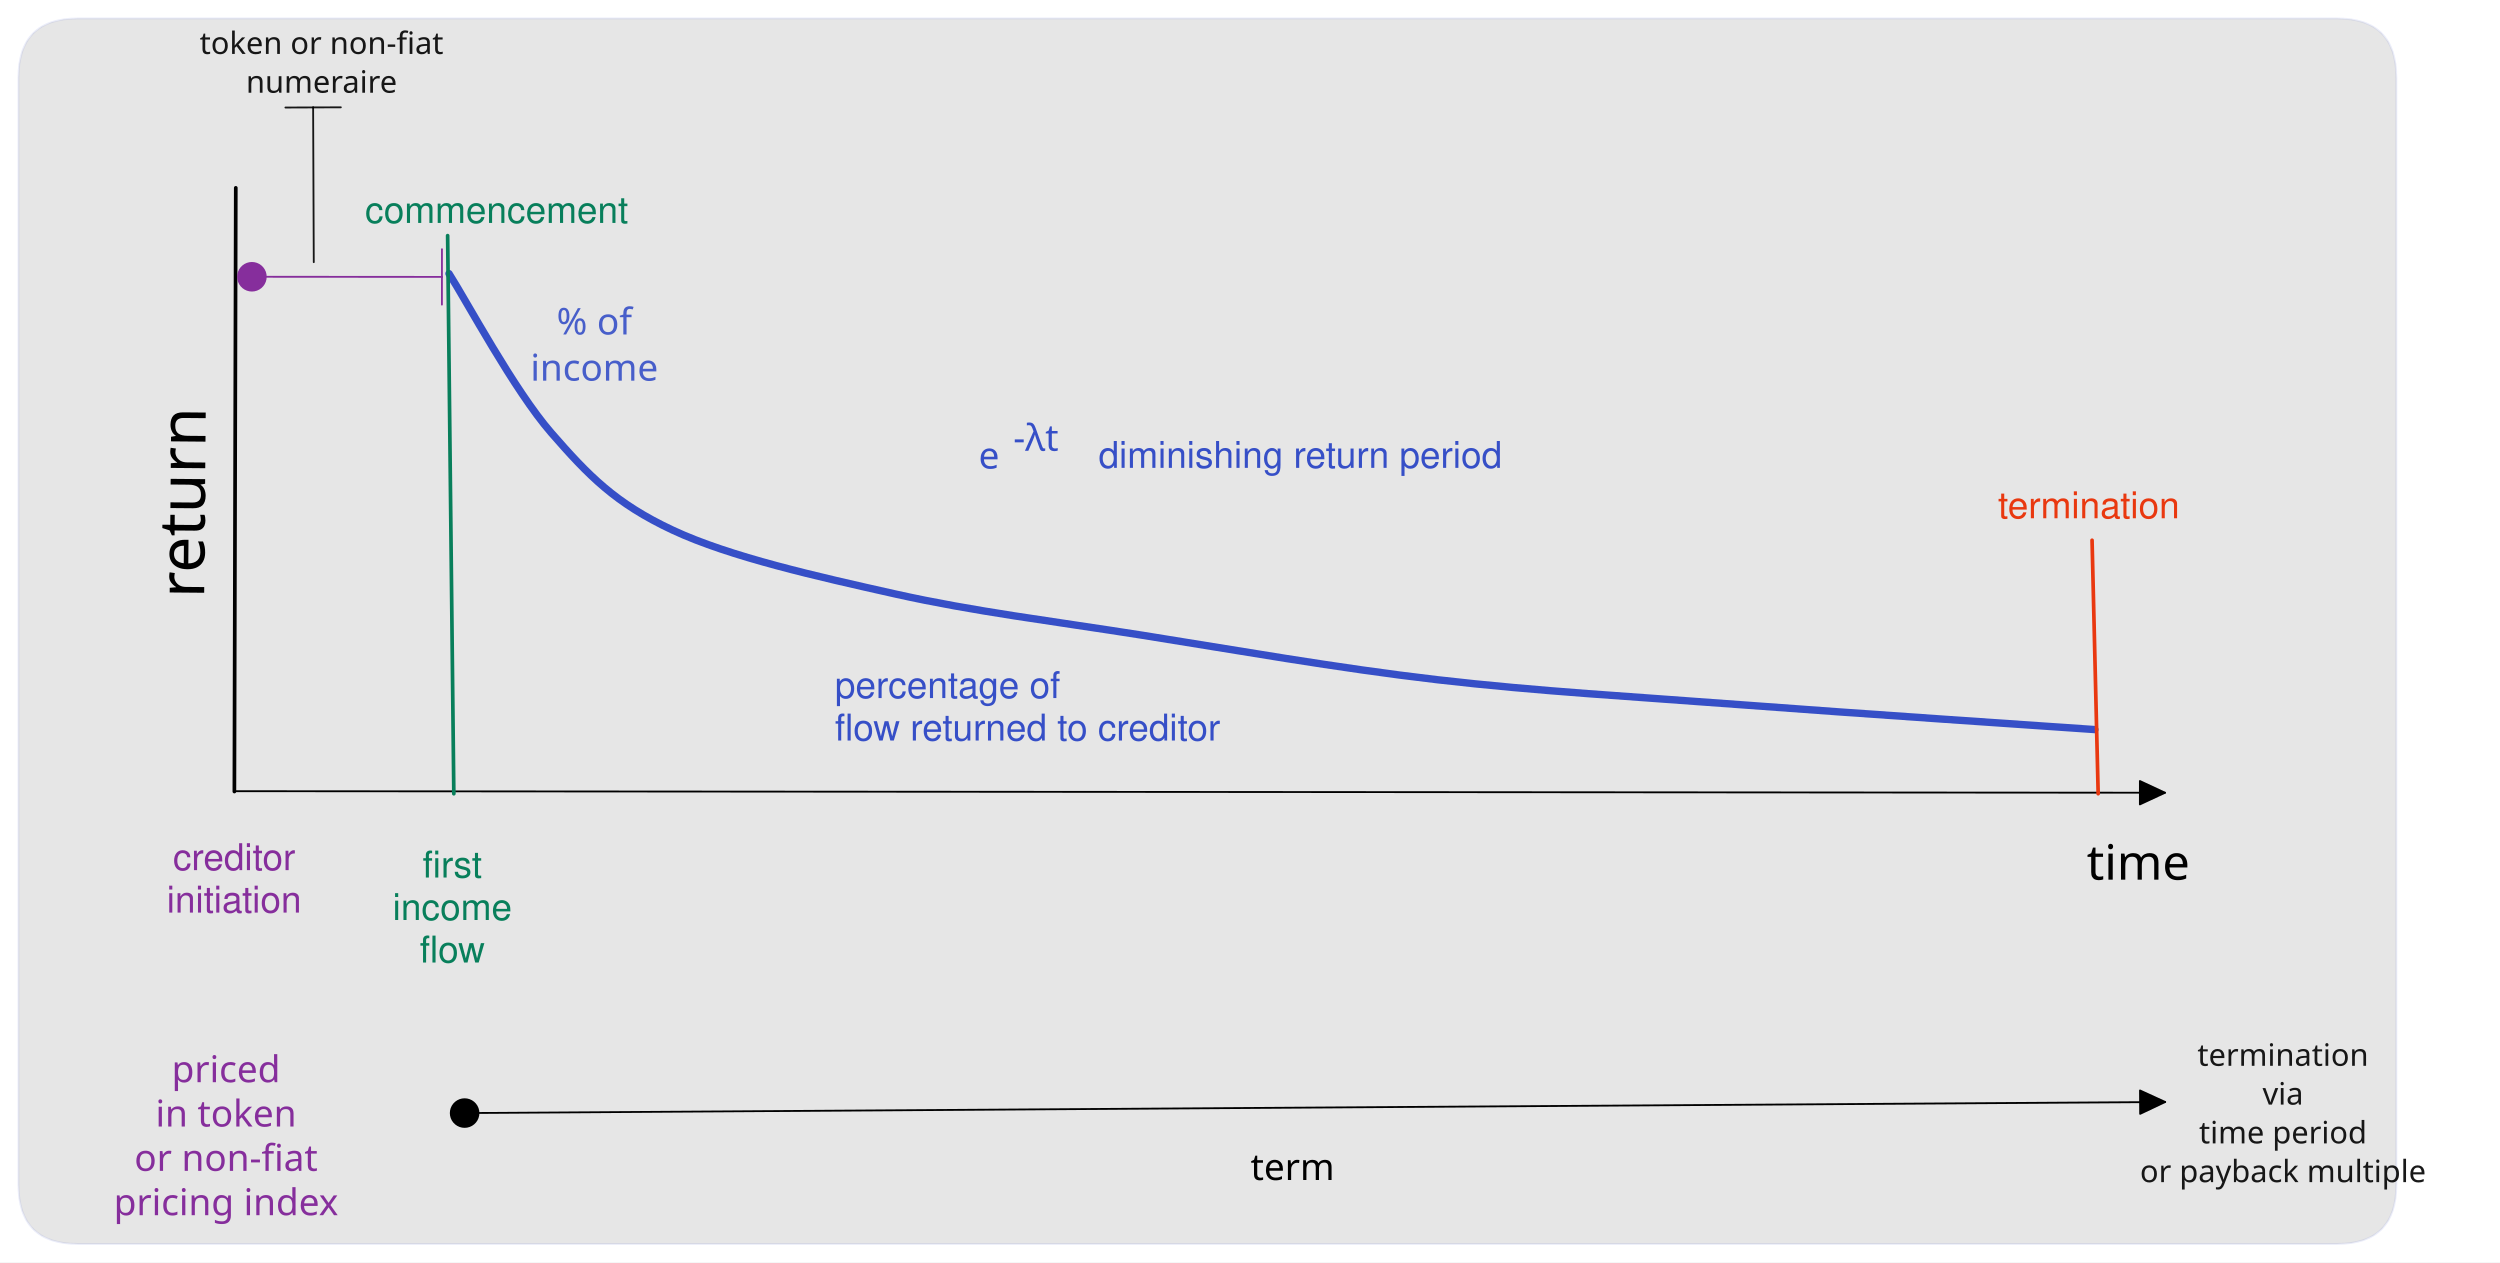
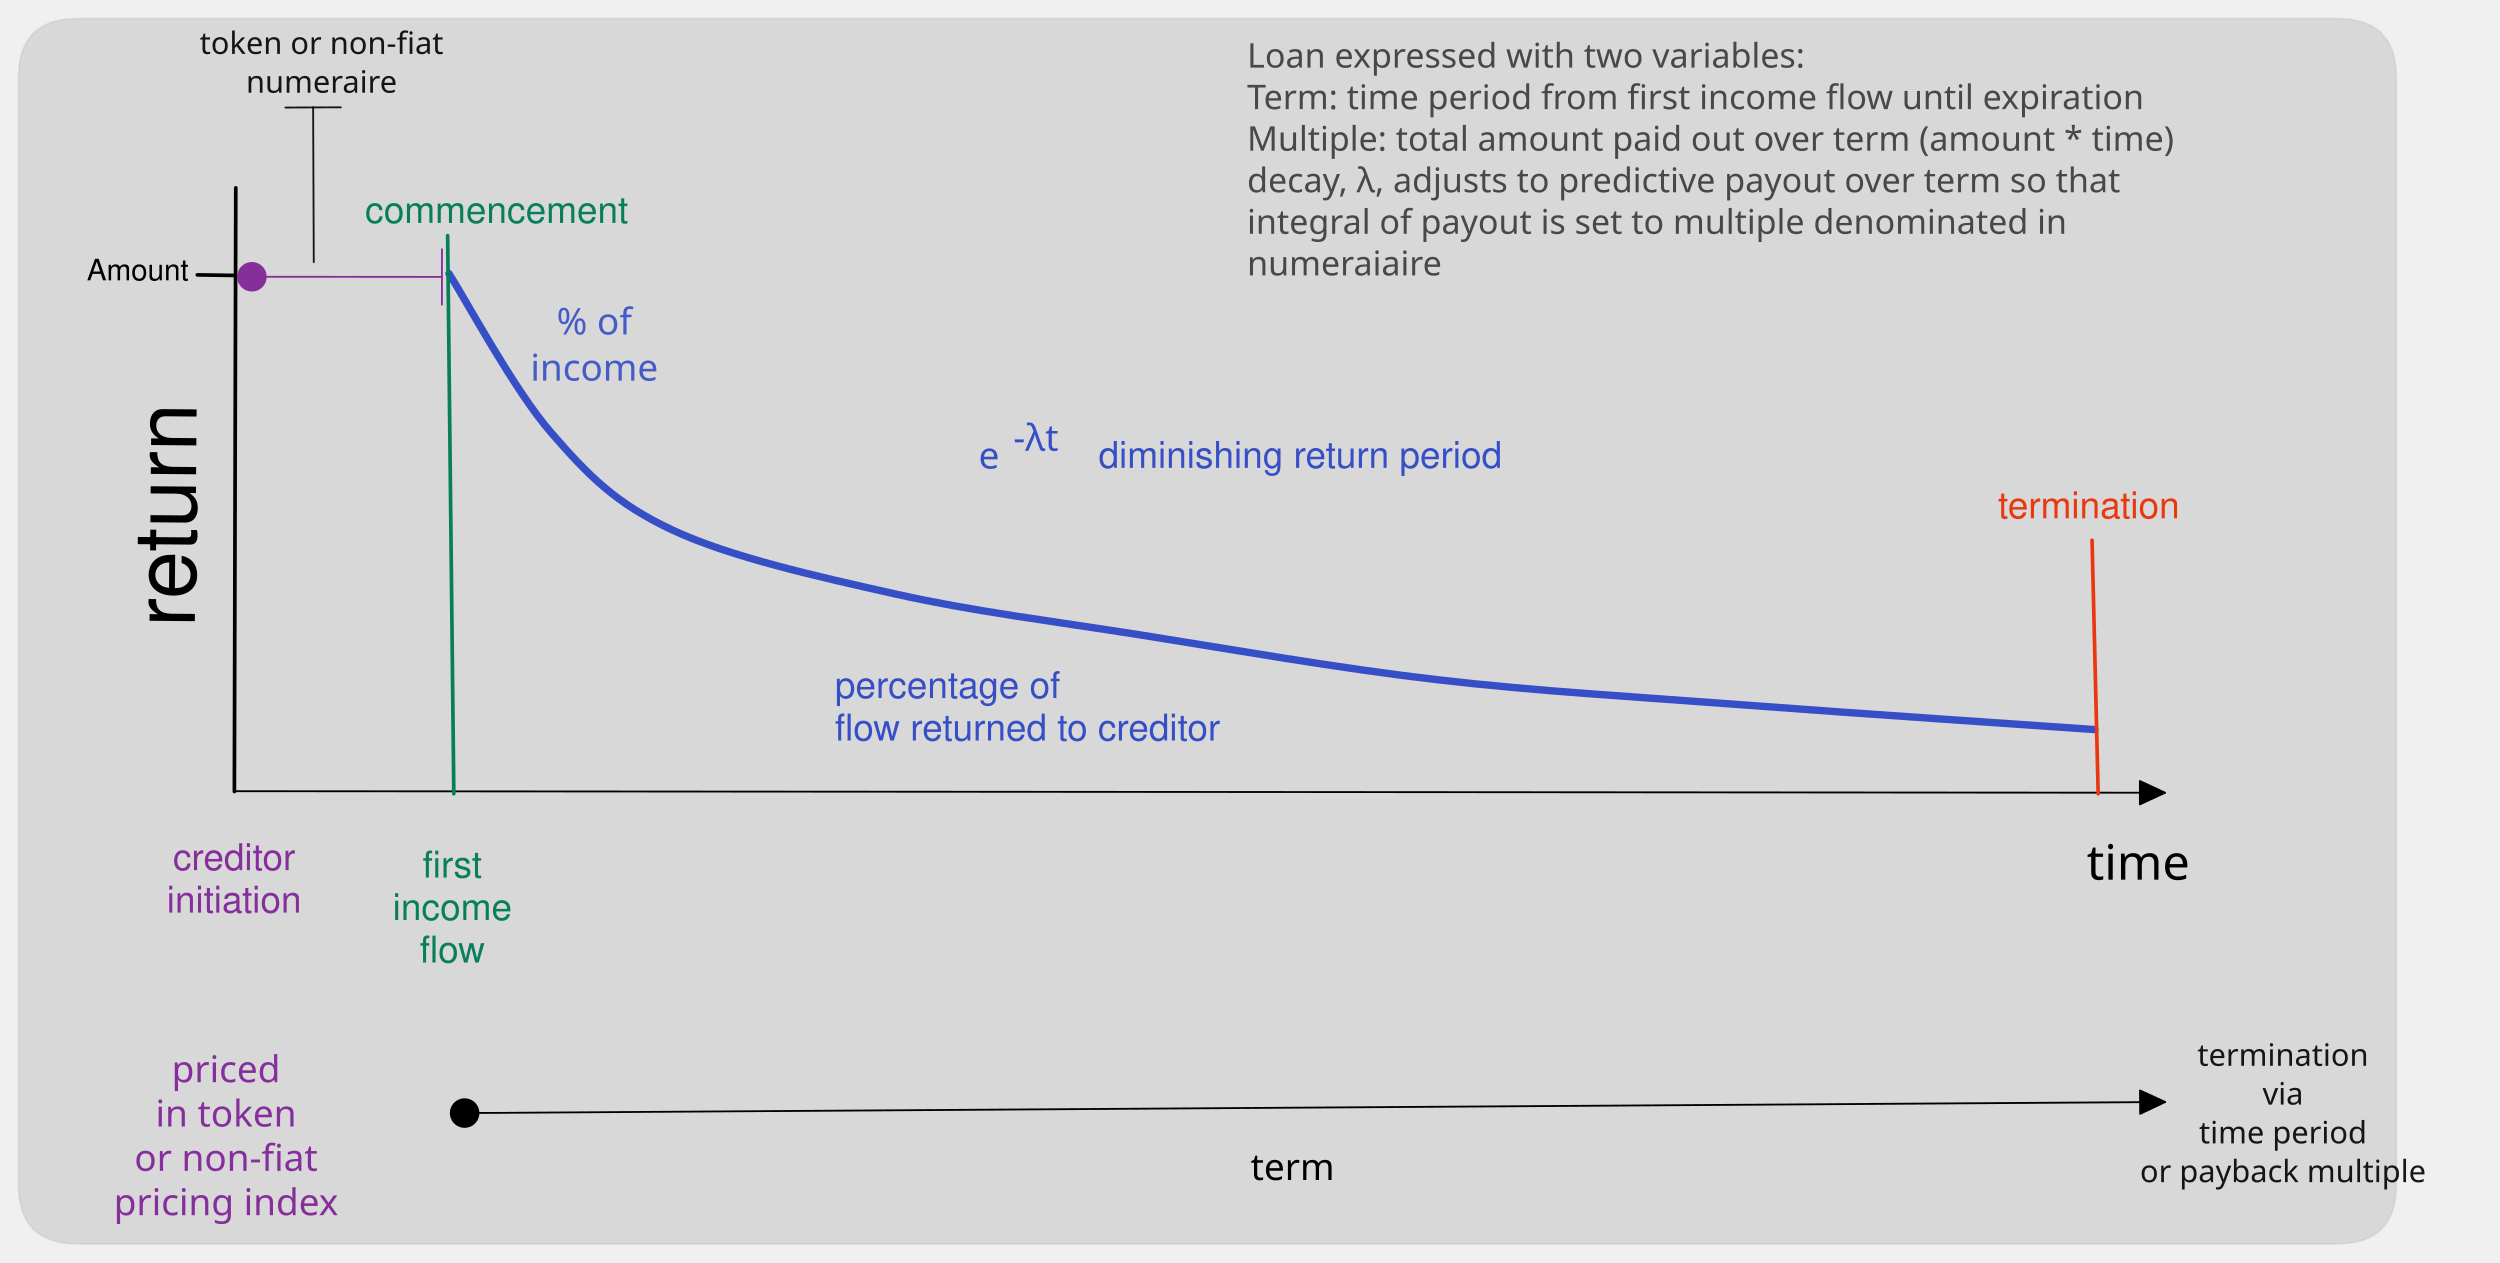
<svg xmlns="http://www.w3.org/2000/svg" version="1.1" viewBox="0 0 1353.622 683.517" width="2707.244" height="1367.034">
  <defs>
    <style class="style-fonts">
      @font-face {
        font-family: "Virgil";
        src: url("https://excalidraw.com/Virgil.woff2");
      }
      @font-face {
        font-family: "Cascadia";
        src: url("https://excalidraw.com/Cascadia.woff2");
      }
    </style>
  </defs>
-   <rect x="0" y="0" width="1353.622" height="683.517" fill="#ffffff" />
  <g stroke-opacity="0.1" fill-opacity="0.1" stroke-linecap="round" transform="translate(10 10) rotate(0 643.751 331.7585)">
    <path d="M32 0 L1255.5 0 L1263 0.5 L1269.5 2 L1275 4.5 L1279.5 8 L1283 12.5 L1285.5 18 L1287 24.5 L1287.5 32 L1287.5 631.52 L1287 639.02 L1285.5 645.52 L1283 651.02 L1279.5 655.52 L1275 659.02 L1269.5 661.52 L1263 663.02 L1255.5 663.52 L32 663.52 L24.5 663.02 L18 661.52 L12.5 659.02 L8 655.52 L4.5 651.02 L2 645.52 L0.5 639.02 L0 631.52 L0 32 L0.5 24.5 L2 18 L4.5 12.5 L8 8 L12.5 4.5 L18 2 L24.5 0.5 L32 0" stroke="none" stroke-width="0" fill="#000" />
    <path d="M32 0 M32 0 C420.1 0, 808.19 0, 1255.5 0 M32 0 C388.95 0, 745.9 0, 1255.5 0 M1255.5 0 C1276.84 0, 1287.5 10.67, 1287.5 32 M1255.5 0 C1276.84 0, 1287.5 10.67, 1287.5 32 M1287.5 32 C1287.5 270.41, 1287.5 508.82, 1287.5 631.52 M1287.5 32 C1287.5 172.89, 1287.5 313.79, 1287.5 631.52 M1287.5 631.52 C1287.5 652.85, 1276.84 663.52, 1255.5 663.52 M1287.5 631.52 C1287.5 652.85, 1276.84 663.52, 1255.5 663.52 M1255.5 663.52 C979.73 663.52, 703.95 663.52, 32 663.52 M1255.5 663.52 C908.64 663.52, 561.77 663.52, 32 663.52 M32 663.52 C10.67 663.52, 0 652.85, 0 631.52 M32 663.52 C10.67 663.52, 0 652.85, 0 631.52 M0 631.52 C0 427.93, 0 224.34, 0 32 M0 631.52 C0 425.04, 0 218.56, 0 32 M0 32 C0 10.67, 10.67 0, 32 0 M0 32 C0 10.67, 10.67 0, 32 0" stroke="#364fc7" stroke-width="1" fill="none" />
  </g>
  <g stroke-linecap="round">
    <g transform="translate(127.6642 101.7168) rotate(0 -0.3810577 163.4246)">
      <path d="M0 0 C-0.13 54.47, -0.64 272.37, -0.76 326.85 M0 0 C-0.13 54.47, -0.64 272.37, -0.76 326.85" stroke="#000000" stroke-width="2" fill="none" />
    </g>
  </g>
  <mask />
  <g stroke-linecap="round">
    <g transform="translate(126.8564 428.3832) rotate(0 522.691 0.4221497)">
      <path d="M0 0 C174.23 0.14, 871.15 0.7, 1045.38 0.84 M0 0 C174.23 0.14, 871.15 0.7, 1045.38 0.84" stroke="#000000" stroke-width="1" fill="none" />
    </g>
    <g transform="translate(126.8564 428.3832) rotate(0 522.691 0.4221497)">
      <path d="M1045.38 0.84 L1031.78 7.17 L1031.79 -5.51 L1045.38 0.84" stroke="none" stroke-width="0" fill="#000000" fill-rule="evenodd" />
      <path d="M1045.38 0.84 C1041.03 2.87, 1036.68 4.9, 1031.78 7.17 M1045.38 0.84 C1041.33 2.73, 1037.28 4.61, 1031.78 7.17 M1031.78 7.17 C1031.78 4.16, 1031.79 1.15, 1031.79 -5.51 M1031.78 7.17 C1031.79 2.59, 1031.79 -2, 1031.79 -5.51 M1031.79 -5.51 C1036.48 -3.31, 1041.18 -1.12, 1045.38 0.84 M1031.79 -5.51 C1036.33 -3.39, 1040.86 -1.27, 1045.38 0.84 M1045.38 0.84 C1045.38 0.84, 1045.38 0.84, 1045.38 0.84 M1045.38 0.84 C1045.38 0.84, 1045.38 0.84, 1045.38 0.84" stroke="#000000" stroke-width="1" fill="none" />
    </g>
  </g>
  <mask />
  <g transform="translate(1129.855 450.3044) rotate(0 31.5 16)">
    <text x="0" y="26" font-family="Cascadia, Segoe UI Emoji" font-size="26.364px" fill="#000000" text-anchor="start" style="white-space: pre;" direction="ltr">time</text>
  </g>
-   <g transform="translate(36.55226 241.2934) rotate(270.4903 61.5 21)">
-     <text x="0" y="34" font-family="Cascadia, Segoe UI Emoji" font-size="34.833px" fill="#000000" text-anchor="start" style="white-space: pre;" direction="ltr">return</text>
+   <g transform="translate(27.66502 250.1049) rotate(270.4903 61.78772 27.53583)">
+     <text x="0" y="44.072" font-family="Helvetica, Segoe UI Emoji" font-size="46.788px" fill="#000000" text-anchor="start" style="white-space: pre;" direction="ltr">return</text>
  </g>
  <g stroke-linecap="round">
    <g transform="translate(243.1135 148.1596) rotate(0 445.5695 123.4361)">
      <path d="M0 0 C9.24 14.38, 35.26 63.13, 55.45 86.28 C75.63 109.43, 90.07 124.36, 121.13 138.89 C152.2 153.43, 199.45 164.01, 241.85 173.5 C284.25 182.98, 326.61 188.08, 375.53 195.81 C424.44 203.55, 480.95 213.61, 535.33 219.9 C589.72 226.2, 642.52 229.09, 701.82 233.59 C761.12 238.08, 859.59 244.66, 891.14 246.87 M0 0 C9.24 14.38, 35.26 63.13, 55.45 86.28 C75.63 109.43, 90.07 124.36, 121.13 138.89 C152.2 153.43, 199.45 164.01, 241.85 173.5 C284.25 182.98, 326.61 188.08, 375.53 195.81 C424.44 203.55, 480.95 213.61, 535.33 219.9 C589.72 226.2, 642.52 229.09, 701.82 233.59 C761.12 238.08, 859.59 244.66, 891.14 246.87" stroke="#364fc7" stroke-width="4" fill="none" />
    </g>
  </g>
  <mask />
  <g stroke-linecap="round">
    <g transform="translate(1132.743 292.5211) rotate(0 1.655334 68.61407)">
      <path d="M0 0 C0.55 22.87, 2.76 114.36, 3.31 137.23 M0 0 C0.55 22.87, 2.76 114.36, 3.31 137.23" stroke="#e9380f" stroke-width="2" fill="none" />
    </g>
  </g>
  <mask />
  <g transform="translate(1081.836 261.6054) rotate(0 50 11.5)">
    <text x="0" y="19" font-family="Helvetica, Segoe UI Emoji" font-size="20px" fill="#e9380f" text-anchor="start" style="white-space: pre;" direction="ltr">termination</text>
  </g>
  <g stroke-linecap="round">
    <g transform="translate(242.3699 127.5858) rotate(0 1.676514 151.0907)">
      <path d="M0 0 C0.56 50.36, 2.79 251.82, 3.35 302.18 M0 0 C0.56 50.36, 2.79 251.82, 3.35 302.18" stroke="#087f5b" stroke-width="2" fill="none" />
    </g>
  </g>
  <mask />
  <g transform="translate(197.6474 101.7178) rotate(0 71.5 11.5)">
    <text x="0" y="19" font-family="Helvetica, Segoe UI Emoji" font-size="20px" fill="#087f5b" text-anchor="start" style="white-space: pre;" direction="ltr">commencement</text>
  </g>
  <g transform="translate(212.9119 456.1467) rotate(0 32 34.5)">
    <text x="32" y="19" font-family="Helvetica, Segoe UI Emoji" font-size="20px" fill="#087f5b" text-anchor="middle" style="white-space: pre;" direction="ltr">first</text>
    <text x="32" y="42" font-family="Helvetica, Segoe UI Emoji" font-size="20px" fill="#087f5b" text-anchor="middle" style="white-space: pre;" direction="ltr">income</text>
    <text x="32" y="65" font-family="Helvetica, Segoe UI Emoji" font-size="20px" fill="#087f5b" text-anchor="middle" style="white-space: pre;" direction="ltr">flow</text>
  </g>
  <g transform="translate(528.9922 233.7117) rotate(0 6.5 12)">
    <text x="6.5" y="20" font-family="Cascadia, Segoe UI Emoji" font-size="20px" fill="#364fc7" text-anchor="middle" style="white-space: pre;" direction="ltr">e</text>
  </g>
  <g transform="translate(542.8958 224.0676) rotate(0 18 12)">
    <text x="18" y="20" font-family="Cascadia, Segoe UI Emoji" font-size="20px" fill="#364fc7" text-anchor="middle" style="white-space: pre;" direction="ltr">-λt</text>
  </g>
  <g stroke-linecap="round">
    <g transform="translate(136.3944 149.8522) rotate(0 51.44572 0.04240417)">
      <path d="M0 0 C17.15 0.01, 85.74 0.07, 102.89 0.08 M0 0 C17.15 0.01, 85.74 0.07, 102.89 0.08" stroke="#862e9c" stroke-width="1" fill="none" />
    </g>
    <g transform="translate(136.3944 149.8522) rotate(0 51.44572 0.04240417)">
      <path d="M8 0 C8 0.46, 7.96 0.93, 7.88 1.39 C7.8 1.85, 7.68 2.3, 7.52 2.74 C7.36 3.17, 7.16 3.6, 6.93 4 C6.7 4.4, 6.43 4.79, 6.13 5.14 C5.83 5.5, 5.5 5.83, 5.14 6.13 C4.79 6.43, 4.4 6.7, 4 6.93 C3.6 7.16, 3.17 7.36, 2.74 7.52 C2.3 7.68, 1.85 7.8, 1.39 7.88 C0.93 7.96, 0.46 8, 0 8 C-0.46 8, -0.93 7.96, -1.39 7.88 C-1.85 7.8, -2.3 7.68, -2.74 7.52 C-3.17 7.36, -3.6 7.16, -4 6.93 C-4.4 6.7, -4.79 6.43, -5.14 6.13 C-5.5 5.83, -5.83 5.5, -6.13 5.14 C-6.43 4.79, -6.7 4.4, -6.93 4 C-7.16 3.6, -7.36 3.17, -7.52 2.74 C-7.68 2.3, -7.8 1.85, -7.88 1.39 C-7.96 0.93, -8 0.46, -8 0 C-8 -0.46, -7.96 -0.93, -7.88 -1.39 C-7.8 -1.85, -7.68 -2.3, -7.52 -2.74 C-7.36 -3.17, -7.16 -3.6, -6.93 -4 C-6.7 -4.4, -6.43 -4.79, -6.13 -5.14 C-5.83 -5.5, -5.5 -5.83, -5.14 -6.13 C-4.79 -6.43, -4.4 -6.7, -4 -6.93 C-3.6 -7.16, -3.17 -7.36, -2.74 -7.52 C-2.3 -7.68, -1.85 -7.8, -1.39 -7.88 C-0.93 -7.96, -0.46 -8, 0 -8 C0.46 -8, 0.93 -7.96, 1.39 -7.88 C1.85 -7.8, 2.3 -7.68, 2.74 -7.52 C3.17 -7.36, 3.6 -7.16, 4 -6.93 C4.4 -6.7, 4.79 -6.43, 5.14 -6.13 C5.5 -5.83, 5.83 -5.5, 6.13 -5.14 C6.43 -4.79, 6.7 -4.4, 6.93 -4 C7.16 -3.6, 7.36 -3.17, 7.52 -2.74 C7.68 -2.3, 7.8 -1.85, 7.88 -1.39 C7.96 -0.93, 7.98 -0.23, 8 0 C8.02 0.23, 8.02 -0.23, 8 0" stroke="none" stroke-width="0" fill="#862e9c" />
    </g>
    <g transform="translate(136.3944 149.8522) rotate(0 51.44572 0.04240417)">
      <path d="M102.88 15.08 C102.88 10.07, 102.89 5.05, 102.89 0.08 M102.88 15.08 C102.88 9.51, 102.89 3.94, 102.89 0.08" stroke="#862e9c" stroke-width="1" fill="none" />
    </g>
    <g transform="translate(136.3944 149.8522) rotate(0 51.44572 0.04240417)">
      <path d="M102.9 -14.92 C102.9 -9.9, 102.9 -4.88, 102.89 0.08 M102.9 -14.92 C102.9 -9.34, 102.89 -3.77, 102.89 0.08" stroke="#862e9c" stroke-width="1" fill="none" />
    </g>
  </g>
  <mask />
  <g transform="translate(89.76842 452.1235) rotate(0 37 23)">
    <text x="37" y="19" font-family="Helvetica, Segoe UI Emoji" font-size="20px" fill="#862e9c" text-anchor="middle" style="white-space: pre;" direction="ltr">creditor</text>
    <text x="37" y="42" font-family="Helvetica, Segoe UI Emoji" font-size="20px" fill="#862e9c" text-anchor="middle" style="white-space: pre;" direction="ltr">initiation</text>
  </g>
  <g transform="translate(45.88426 565.965) rotate(0 76.5 48)">
    <text x="76.5" y="20" font-family="Cascadia, Segoe UI Emoji" font-size="20px" fill="#862e9c" text-anchor="middle" style="white-space: pre;" direction="ltr">priced</text>
    <text x="76.5" y="44" font-family="Cascadia, Segoe UI Emoji" font-size="20px" fill="#862e9c" text-anchor="middle" style="white-space: pre;" direction="ltr">in token</text>
    <text x="76.5" y="68" font-family="Cascadia, Segoe UI Emoji" font-size="20px" fill="#862e9c" text-anchor="middle" style="white-space: pre;" direction="ltr">or non-fiat</text>
    <text x="76.5" y="92" font-family="Cascadia, Segoe UI Emoji" font-size="20px" fill="#862e9c" text-anchor="middle" style="white-space: pre;" direction="ltr">pricing index</text>
  </g>
  <g stroke-linecap="round">
    <g transform="translate(251.5641 602.6687) rotate(0 460.3861 -3.000031)">
      <path d="M0 0 C153.46 -1, 767.31 -5, 920.77 -6 M0 0 C153.46 -1, 767.31 -5, 920.77 -6" stroke="#000000" stroke-width="1" fill="none" />
    </g>
    <g transform="translate(251.5641 602.6687) rotate(0 460.3861 -3.000031)">
      <path d="M8 0 C8 0.46, 7.96 0.93, 7.88 1.39 C7.8 1.85, 7.68 2.3, 7.52 2.74 C7.36 3.17, 7.16 3.6, 6.93 4 C6.7 4.4, 6.43 4.79, 6.13 5.14 C5.83 5.5, 5.5 5.83, 5.14 6.13 C4.79 6.43, 4.4 6.7, 4 6.93 C3.6 7.16, 3.17 7.36, 2.74 7.52 C2.3 7.68, 1.85 7.8, 1.39 7.88 C0.93 7.96, 0.46 8, 0 8 C-0.46 8, -0.93 7.96, -1.39 7.88 C-1.85 7.8, -2.3 7.68, -2.74 7.52 C-3.17 7.36, -3.6 7.16, -4 6.93 C-4.4 6.7, -4.79 6.43, -5.14 6.13 C-5.5 5.83, -5.83 5.5, -6.13 5.14 C-6.43 4.79, -6.7 4.4, -6.93 4 C-7.16 3.6, -7.36 3.17, -7.52 2.74 C-7.68 2.3, -7.8 1.85, -7.88 1.39 C-7.96 0.93, -8 0.46, -8 0 C-8 -0.46, -7.96 -0.93, -7.88 -1.39 C-7.8 -1.85, -7.68 -2.3, -7.52 -2.74 C-7.36 -3.17, -7.16 -3.6, -6.93 -4 C-6.7 -4.4, -6.43 -4.79, -6.13 -5.14 C-5.83 -5.5, -5.5 -5.83, -5.14 -6.13 C-4.79 -6.43, -4.4 -6.7, -4 -6.93 C-3.6 -7.16, -3.17 -7.36, -2.74 -7.52 C-2.3 -7.68, -1.85 -7.8, -1.39 -7.88 C-0.93 -7.96, -0.46 -8, 0 -8 C0.46 -8, 0.93 -7.96, 1.39 -7.88 C1.85 -7.8, 2.3 -7.68, 2.74 -7.52 C3.17 -7.36, 3.6 -7.16, 4 -6.93 C4.4 -6.7, 4.79 -6.43, 5.14 -6.13 C5.5 -5.83, 5.83 -5.5, 6.13 -5.14 C6.43 -4.79, 6.7 -4.4, 6.93 -4 C7.16 -3.6, 7.36 -3.17, 7.52 -2.74 C7.68 -2.3, 7.8 -1.85, 7.88 -1.39 C7.96 -0.93, 7.98 -0.23, 8 0 C8.02 0.23, 8.02 -0.23, 8 0" stroke="none" stroke-width="0" fill="#000000" />
    </g>
    <g transform="translate(251.5641 602.6687) rotate(0 460.3861 -3.000031)">
      <path d="M920.77 -6 L907.22 0.43 L907.14 -12.25 L920.77 -6" stroke="none" stroke-width="0" fill="#000000" fill-rule="evenodd" />
      <path d="M920.77 -6 C917.25 -4.33, 913.74 -2.66, 907.22 0.43 M920.77 -6 C916.23 -3.85, 911.69 -1.69, 907.22 0.43 M907.22 0.43 C907.2 -3.23, 907.17 -6.88, 907.14 -12.25 M907.22 0.43 C907.19 -4.06, 907.16 -8.56, 907.14 -12.25 M907.14 -12.25 C909.97 -10.95, 912.81 -9.65, 920.77 -6 M907.14 -12.25 C910.37 -10.77, 913.6 -9.29, 920.77 -6 M920.77 -6 C920.77 -6, 920.77 -6, 920.77 -6 M920.77 -6 C920.77 -6, 920.77 -6, 920.77 -6" stroke="#000000" stroke-width="1" fill="none" />
    </g>
  </g>
  <mask />
  <g transform="translate(675.8647 618.9061) rotate(0 24 12)">
    <text x="24" y="20" font-family="Cascadia, Segoe UI Emoji" font-size="20px" fill="#000000" text-anchor="middle" style="white-space: pre;" direction="ltr">term</text>
  </g>
  <g transform="translate(594.8029 234.3416) rotate(0 110 11.5)">
    <text x="0" y="19" font-family="Helvetica, Segoe UI Emoji" font-size="20px" fill="#364fc7" text-anchor="start" style="white-space: pre;" direction="ltr">diminishing return period</text>
  </g>
  <g transform="translate(452.056 358.9684) rotate(0 105.5 23)">
    <text x="0" y="19" font-family="Helvetica, Segoe UI Emoji" font-size="20px" fill="#364fc7" text-anchor="start" style="white-space: pre;" direction="ltr">percentage of</text>
    <text x="0" y="42" font-family="Helvetica, Segoe UI Emoji" font-size="20px" fill="#364fc7" text-anchor="start" style="white-space: pre;" direction="ltr">flow returned to creditor</text>
  </g>
  <g stroke-linecap="round">
    <g stroke-opacity="0.9" fill-opacity="0.9" transform="translate(169.8904 141.9441) rotate(0 -0.1730024 -41.89026)">
      <path d="M0 0 C-0.06 -13.96, -0.29 -69.82, -0.35 -83.78 M0 0 C-0.06 -13.96, -0.29 -69.82, -0.35 -83.78" stroke="#000000" stroke-width="1" fill="none" />
    </g>
    <g stroke-opacity="0.9" fill-opacity="0.9" transform="translate(169.8904 141.9441) rotate(0 -0.1730024 -41.89026)">
      <path d="M14.65 -83.84 C9.07 -83.82, 3.48 -83.8, -0.35 -83.78 M14.65 -83.84 C10.05 -83.82, 5.45 -83.8, -0.35 -83.78" stroke="#000000" stroke-width="1" fill="none" />
    </g>
    <g stroke-opacity="0.9" fill-opacity="0.9" transform="translate(169.8904 141.9441) rotate(0 -0.1730024 -41.89026)">
      <path d="M-15.35 -83.72 C-9.76 -83.74, -4.17 -83.76, -0.35 -83.78 M-15.35 -83.72 C-10.74 -83.74, -6.14 -83.76, -0.35 -83.78" stroke="#000000" stroke-width="1" fill="none" />
    </g>
  </g>
  <mask />
  <g stroke-opacity="0.9" fill-opacity="0.9" transform="translate(103.602 14.20462) rotate(0 70.5 21)">
    <text x="70.5" y="15" font-family="Virgil, Segoe UI Emoji" font-size="16.69px" fill="#000000" text-anchor="middle" style="white-space: pre;" direction="ltr">token or non-fiat</text>
    <text x="70.5" y="36" font-family="Virgil, Segoe UI Emoji" font-size="16.69px" fill="#000000" text-anchor="middle" style="white-space: pre;" direction="ltr">numeraire</text>
  </g>
  <g stroke-opacity="0.9" fill-opacity="0.9" transform="translate(1128.622 562.0795) rotate(0 107.5 42)">
    <text x="107.5" y="15" font-family="Virgil, Segoe UI Emoji" font-size="16.69px" fill="#000000" text-anchor="middle" style="white-space: pre;" direction="ltr">termination</text>
    <text x="107.5" y="36" font-family="Virgil, Segoe UI Emoji" font-size="16.69px" fill="#000000" text-anchor="middle" style="white-space: pre;" direction="ltr">via</text>
    <text x="107.5" y="57" font-family="Virgil, Segoe UI Emoji" font-size="16.69px" fill="#000000" text-anchor="middle" style="white-space: pre;" direction="ltr">time period</text>
    <text x="107.5" y="78" font-family="Virgil, Segoe UI Emoji" font-size="16.69px" fill="#000000" text-anchor="middle" style="white-space: pre;" direction="ltr">or payback multiple       </text>
  </g>
  <g stroke-opacity="0.9" fill-opacity="0.9" transform="translate(292.2879 163.1026) rotate(0 29.5 25)">
    <text x="29.5" y="18" font-family="Virgil, Segoe UI Emoji" font-size="20px" fill="#364fc7" text-anchor="middle" style="white-space: pre;" direction="ltr">% of</text>
    <text x="29.5" y="43" font-family="Virgil, Segoe UI Emoji" font-size="20px" fill="#364fc7" text-anchor="middle" style="white-space: pre;" direction="ltr">income</text>
  </g>
+   <g transform="translate(675.234 18.10233) rotate(0 307.5 67.5)">
+     <text x="0" y="18.5" font-family="Cascadia, Segoe UI Emoji" font-size="18.427px" fill="#000000aa" text-anchor="start" style="white-space: pre;" direction="ltr">Loan expressed with two variables:</text>
+     <text x="0" y="41" font-family="Cascadia, Segoe UI Emoji" font-size="18.427px" fill="#000000aa" text-anchor="start" style="white-space: pre;" direction="ltr">Term: time period from first income flow until expiration</text>
+     <text x="0" y="63.5" font-family="Cascadia, Segoe UI Emoji" font-size="18.427px" fill="#000000aa" text-anchor="start" style="white-space: pre;" direction="ltr">Multiple: total amount paid out over term (amount * time)</text>
+     <text x="0" y="86" font-family="Cascadia, Segoe UI Emoji" font-size="18.427px" fill="#000000aa" text-anchor="start" style="white-space: pre;" direction="ltr">decay, λ, adjusts to predictive payout over term so that</text>
+     <text x="0" y="108.5" font-family="Cascadia, Segoe UI Emoji" font-size="18.427px" fill="#000000aa" text-anchor="start" style="white-space: pre;" direction="ltr">  integral of payout is set to multiple denominated in</text>
+     <text x="0" y="131" font-family="Cascadia, Segoe UI Emoji" font-size="18.427px" fill="#000000aa" text-anchor="start" style="white-space: pre;" direction="ltr">  numeraiaire</text>
+   </g>
+   <g stroke-linecap="round">
+     <g transform="translate(127.3713 149.1393) rotate(0 -10.25995 -0.1476593)">
+       <path d="M0 0 C-3.42 -0.05, -17.1 -0.25, -20.52 -0.3 M0 0 C-3.42 -0.05, -17.1 -0.25, -20.52 -0.3" stroke="#000000" stroke-width="2" fill="none" />
+     </g>
+   </g>
+   <mask />
+   <g transform="translate(47.01786 136.769) rotate(0 28 9.5)">
+     <text x="0" y="15" font-family="Helvetica, Segoe UI Emoji" font-size="16px" fill="#000000" text-anchor="start" style="white-space: pre;" direction="ltr">Amount</text>
+   </g>
</svg>
